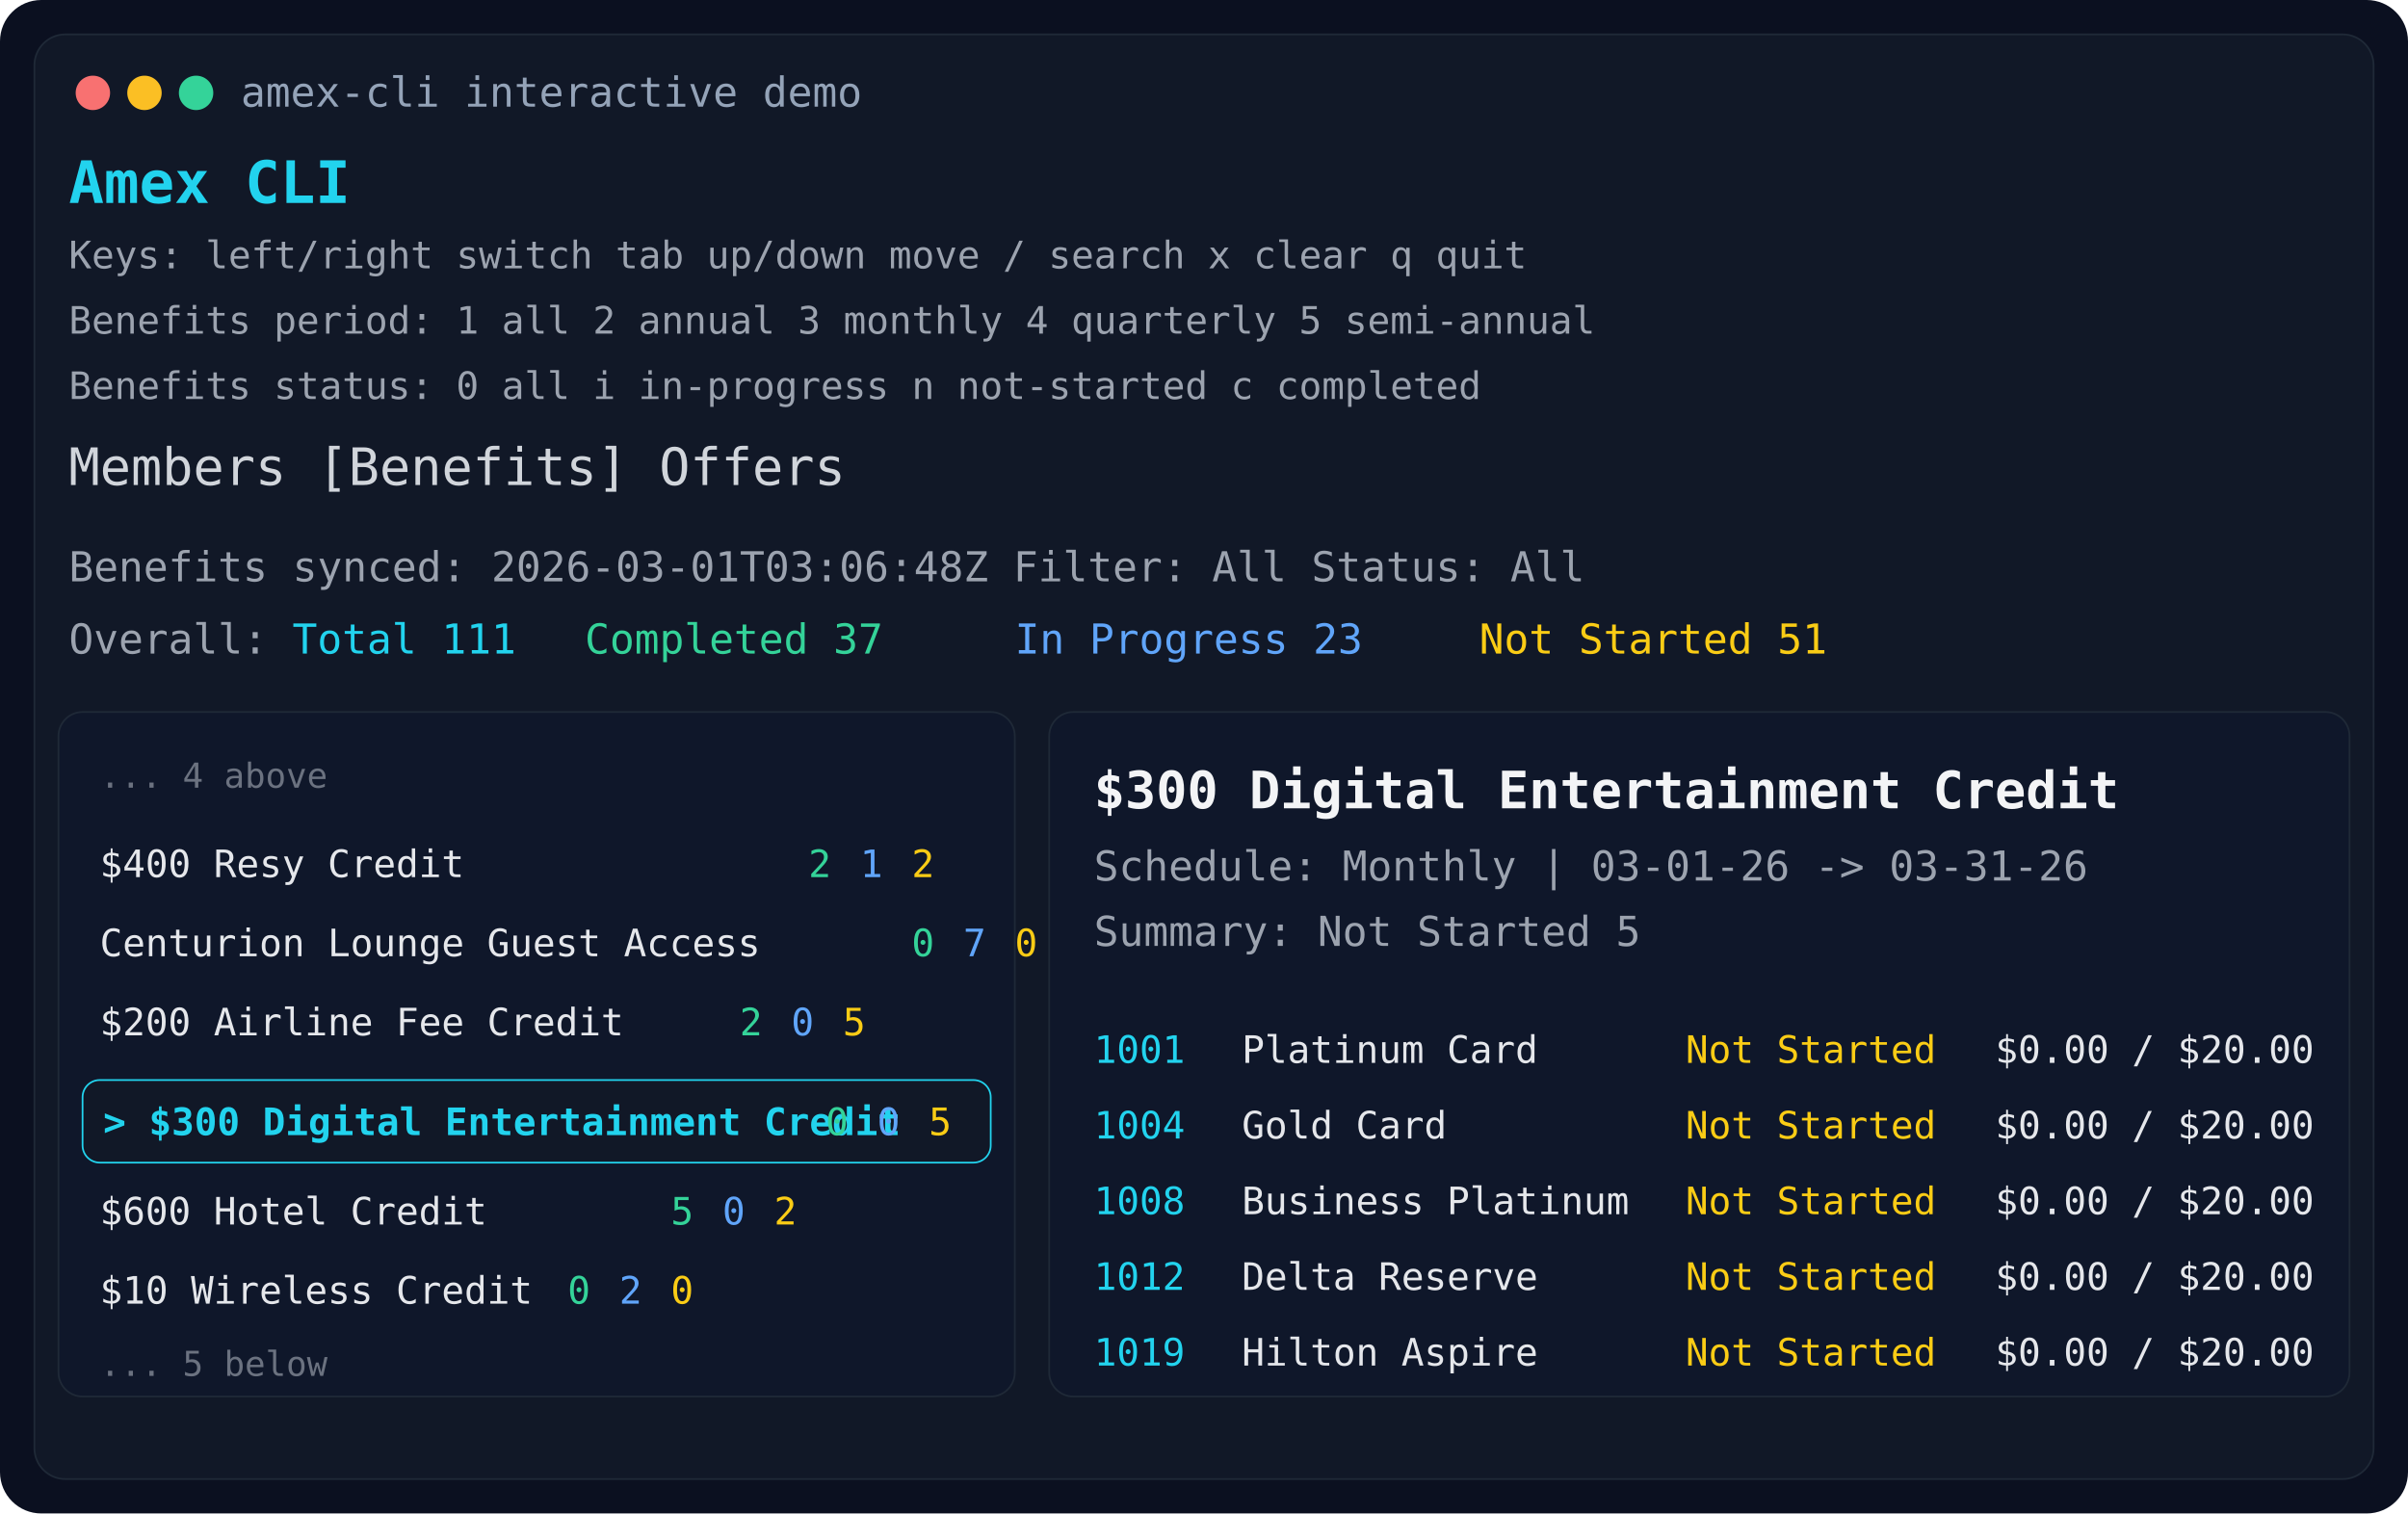
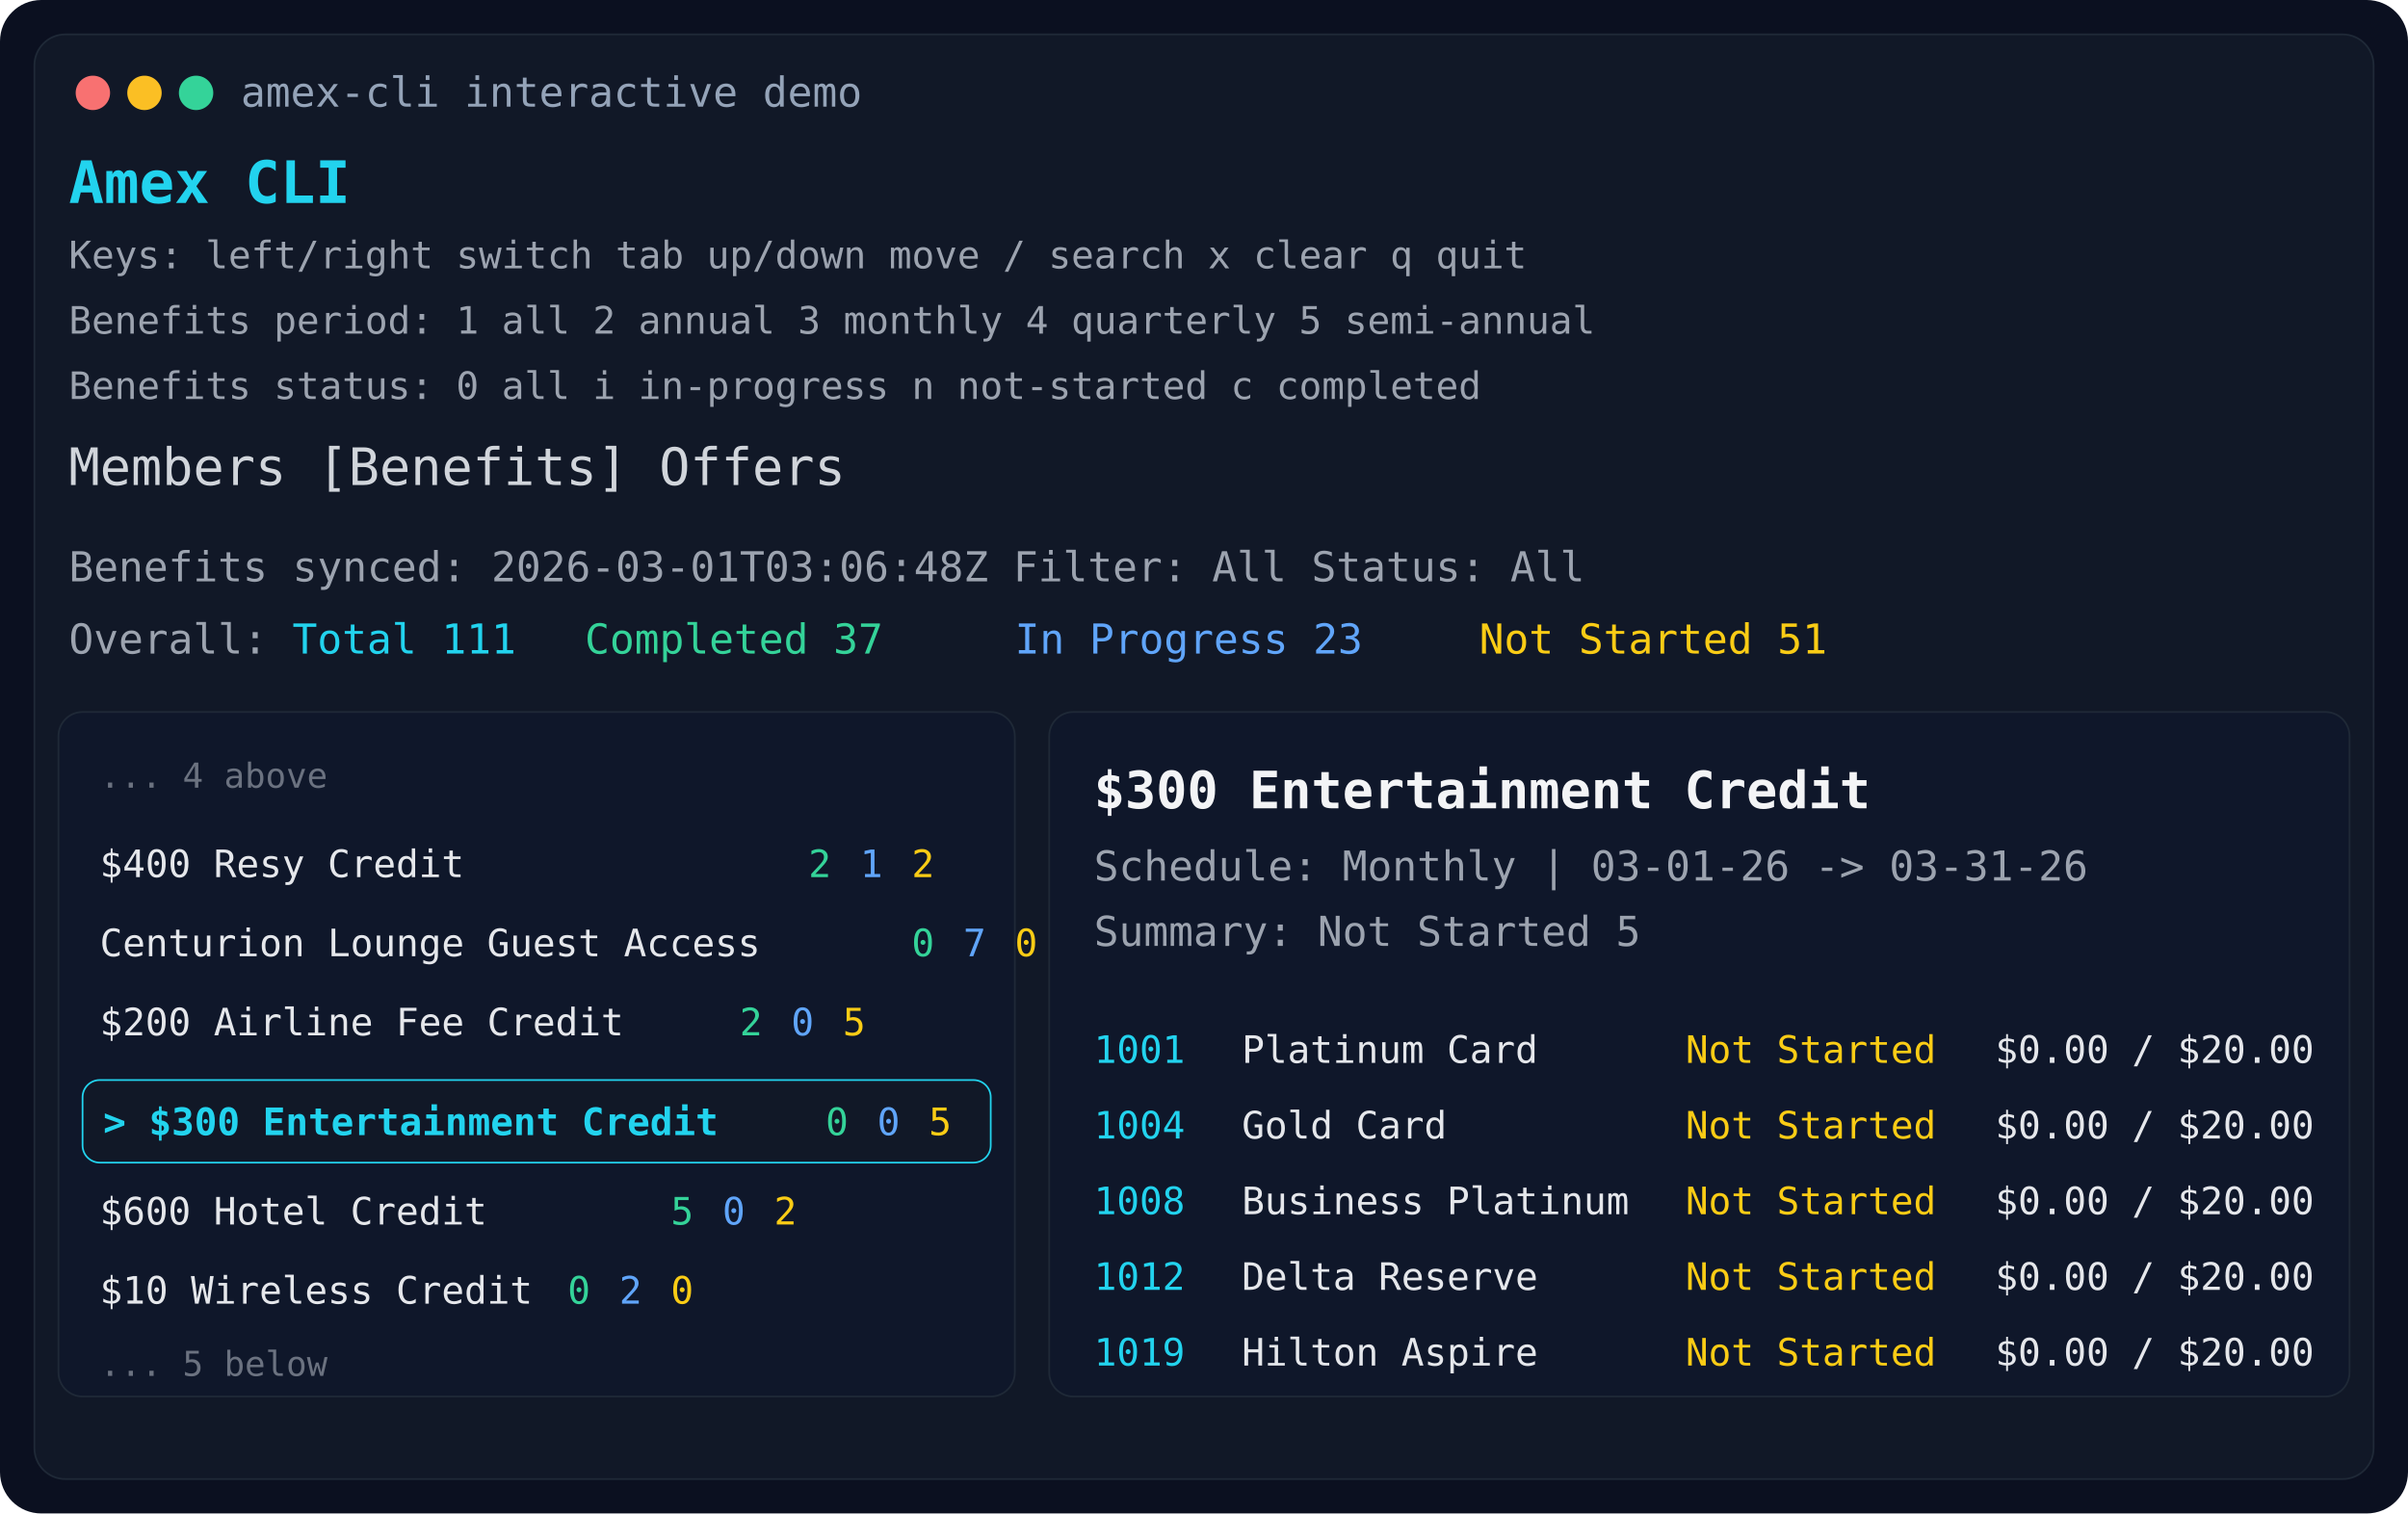
<svg xmlns="http://www.w3.org/2000/svg" width="1400" height="880" viewBox="0 0 1400 880" fill="none">
  <rect width="1400" height="880" rx="24" fill="#0B1020" />
  <rect x="20" y="20" width="1360" height="840" rx="18" fill="#111827" stroke="#1F2937" />
  <circle cx="54" cy="54" r="10" fill="#F87171" />
  <circle cx="84" cy="54" r="10" fill="#FBBF24" />
  <circle cx="114" cy="54" r="10" fill="#34D399" />
  <text x="140" y="62" fill="#94A3B8" font-family="Menlo, Monaco, Consolas, monospace" font-size="24">amex-cli interactive demo</text>
  <text x="40" y="118" fill="#22D3EE" font-family="Menlo, Monaco, Consolas, monospace" font-size="34" font-weight="700">Amex CLI</text>
  <text x="40" y="156" fill="#9CA3AF" font-family="Menlo, Monaco, Consolas, monospace" font-size="22">Keys: left/right switch tab   up/down move   / search   x clear   q quit</text>
  <text x="40" y="194" fill="#9CA3AF" font-family="Menlo, Monaco, Consolas, monospace" font-size="22">Benefits period: 1 all   2 annual   3 monthly   4 quarterly   5 semi-annual</text>
  <text x="40" y="232" fill="#9CA3AF" font-family="Menlo, Monaco, Consolas, monospace" font-size="22">Benefits status: 0 all   i in-progress   n not-started   c completed</text>
  <text x="40" y="282" fill="#D1D5DB" font-family="Menlo, Monaco, Consolas, monospace" font-size="30">Members   [Benefits]   Offers</text>
  <text x="40" y="338" fill="#9CA3AF" font-family="Menlo, Monaco, Consolas, monospace" font-size="24">Benefits synced: 2026-03-01T03:06:48Z   Filter: All   Status: All</text>
  <text x="40" y="380" fill="#9CA3AF" font-family="Menlo, Monaco, Consolas, monospace" font-size="24">Overall:</text>
  <text x="170" y="380" fill="#22D3EE" font-family="Menlo, Monaco, Consolas, monospace" font-size="24">Total 111</text>
  <text x="340" y="380" fill="#34D399" font-family="Menlo, Monaco, Consolas, monospace" font-size="24">Completed 37</text>
  <text x="590" y="380" fill="#60A5FA" font-family="Menlo, Monaco, Consolas, monospace" font-size="24">In Progress 23</text>
  <text x="860" y="380" fill="#FACC15" font-family="Menlo, Monaco, Consolas, monospace" font-size="24">Not Started 51</text>
  <rect x="34" y="414" width="556" height="398" rx="14" fill="#0F172A" stroke="#1F2937" />
  <rect x="610" y="414" width="756" height="398" rx="14" fill="#0F172A" stroke="#1F2937" />
  <text x="58" y="458" fill="#6B7280" font-family="Menlo, Monaco, Consolas, monospace" font-size="20">... 4 above</text>
  <text x="58" y="510" fill="#E5E7EB" font-family="Menlo, Monaco, Consolas, monospace" font-size="22">$400 Resy Credit</text>
  <text x="470" y="510" fill="#34D399" font-family="Menlo, Monaco, Consolas, monospace" font-size="22">2</text>
  <text x="500" y="510" fill="#60A5FA" font-family="Menlo, Monaco, Consolas, monospace" font-size="22">1</text>
  <text x="530" y="510" fill="#FACC15" font-family="Menlo, Monaco, Consolas, monospace" font-size="22">2</text>
  <text x="58" y="556" fill="#E5E7EB" font-family="Menlo, Monaco, Consolas, monospace" font-size="22">Centurion Lounge Guest Access</text>
  <text x="530" y="556" fill="#34D399" font-family="Menlo, Monaco, Consolas, monospace" font-size="22">0</text>
  <text x="560" y="556" fill="#60A5FA" font-family="Menlo, Monaco, Consolas, monospace" font-size="22">7</text>
  <text x="590" y="556" fill="#FACC15" font-family="Menlo, Monaco, Consolas, monospace" font-size="22">0</text>
  <text x="58" y="602" fill="#E5E7EB" font-family="Menlo, Monaco, Consolas, monospace" font-size="22">$200 Airline Fee Credit</text>
  <text x="430" y="602" fill="#34D399" font-family="Menlo, Monaco, Consolas, monospace" font-size="22">2</text>
  <text x="460" y="602" fill="#60A5FA" font-family="Menlo, Monaco, Consolas, monospace" font-size="22">0</text>
  <text x="490" y="602" fill="#FACC15" font-family="Menlo, Monaco, Consolas, monospace" font-size="22">5</text>
  <rect x="48" y="628" width="528" height="48" rx="10" fill="#111827" stroke="#22D3EE" />
-   <text x="60" y="660" fill="#22D3EE" font-family="Menlo, Monaco, Consolas, monospace" font-size="22" font-weight="700">&gt; $300 Digital Entertainment Credit</text>
+   <text x="60" y="660" fill="#22D3EE" font-family="Menlo, Monaco, Consolas, monospace" font-size="22" font-weight="700">&gt; $300 Entertainment Credit</text>
  <text x="480" y="660" fill="#34D399" font-family="Menlo, Monaco, Consolas, monospace" font-size="22">0</text>
  <text x="510" y="660" fill="#60A5FA" font-family="Menlo, Monaco, Consolas, monospace" font-size="22">0</text>
  <text x="540" y="660" fill="#FACC15" font-family="Menlo, Monaco, Consolas, monospace" font-size="22">5</text>
  <text x="58" y="712" fill="#E5E7EB" font-family="Menlo, Monaco, Consolas, monospace" font-size="22">$600 Hotel Credit</text>
  <text x="390" y="712" fill="#34D399" font-family="Menlo, Monaco, Consolas, monospace" font-size="22">5</text>
  <text x="420" y="712" fill="#60A5FA" font-family="Menlo, Monaco, Consolas, monospace" font-size="22">0</text>
  <text x="450" y="712" fill="#FACC15" font-family="Menlo, Monaco, Consolas, monospace" font-size="22">2</text>
  <text x="58" y="758" fill="#E5E7EB" font-family="Menlo, Monaco, Consolas, monospace" font-size="22">$10 Wireless Credit</text>
  <text x="330" y="758" fill="#34D399" font-family="Menlo, Monaco, Consolas, monospace" font-size="22">0</text>
  <text x="360" y="758" fill="#60A5FA" font-family="Menlo, Monaco, Consolas, monospace" font-size="22">2</text>
  <text x="390" y="758" fill="#FACC15" font-family="Menlo, Monaco, Consolas, monospace" font-size="22">0</text>
  <text x="58" y="800" fill="#6B7280" font-family="Menlo, Monaco, Consolas, monospace" font-size="20">... 5 below</text>
-   <text x="636" y="470" fill="#F3F4F6" font-family="Menlo, Monaco, Consolas, monospace" font-size="30" font-weight="700">$300 Digital Entertainment Credit</text>
+   <text x="636" y="470" fill="#F3F4F6" font-family="Menlo, Monaco, Consolas, monospace" font-size="30" font-weight="700">$300 Entertainment Credit</text>
  <text x="636" y="512" fill="#9CA3AF" font-family="Menlo, Monaco, Consolas, monospace" font-size="24">Schedule: Monthly   |   03-01-26 -&gt; 03-31-26</text>
  <text x="636" y="550" fill="#9CA3AF" font-family="Menlo, Monaco, Consolas, monospace" font-size="24">Summary: Not Started 5</text>
  <text x="636" y="618" fill="#22D3EE" font-family="Menlo, Monaco, Consolas, monospace" font-size="22">1001</text>
  <text x="722" y="618" fill="#E5E7EB" font-family="Menlo, Monaco, Consolas, monospace" font-size="22">Platinum Card</text>
  <text x="980" y="618" fill="#FACC15" font-family="Menlo, Monaco, Consolas, monospace" font-size="22">Not Started</text>
  <text x="1160" y="618" fill="#E5E7EB" font-family="Menlo, Monaco, Consolas, monospace" font-size="22">$0.00 / $20.00</text>
  <text x="636" y="662" fill="#22D3EE" font-family="Menlo, Monaco, Consolas, monospace" font-size="22">1004</text>
  <text x="722" y="662" fill="#E5E7EB" font-family="Menlo, Monaco, Consolas, monospace" font-size="22">Gold Card</text>
  <text x="980" y="662" fill="#FACC15" font-family="Menlo, Monaco, Consolas, monospace" font-size="22">Not Started</text>
  <text x="1160" y="662" fill="#E5E7EB" font-family="Menlo, Monaco, Consolas, monospace" font-size="22">$0.00 / $20.00</text>
  <text x="636" y="706" fill="#22D3EE" font-family="Menlo, Monaco, Consolas, monospace" font-size="22">1008</text>
  <text x="722" y="706" fill="#E5E7EB" font-family="Menlo, Monaco, Consolas, monospace" font-size="22">Business Platinum</text>
  <text x="980" y="706" fill="#FACC15" font-family="Menlo, Monaco, Consolas, monospace" font-size="22">Not Started</text>
  <text x="1160" y="706" fill="#E5E7EB" font-family="Menlo, Monaco, Consolas, monospace" font-size="22">$0.00 / $20.00</text>
  <text x="636" y="750" fill="#22D3EE" font-family="Menlo, Monaco, Consolas, monospace" font-size="22">1012</text>
  <text x="722" y="750" fill="#E5E7EB" font-family="Menlo, Monaco, Consolas, monospace" font-size="22">Delta Reserve</text>
  <text x="980" y="750" fill="#FACC15" font-family="Menlo, Monaco, Consolas, monospace" font-size="22">Not Started</text>
  <text x="1160" y="750" fill="#E5E7EB" font-family="Menlo, Monaco, Consolas, monospace" font-size="22">$0.00 / $20.00</text>
  <text x="636" y="794" fill="#22D3EE" font-family="Menlo, Monaco, Consolas, monospace" font-size="22">1019</text>
  <text x="722" y="794" fill="#E5E7EB" font-family="Menlo, Monaco, Consolas, monospace" font-size="22">Hilton Aspire</text>
  <text x="980" y="794" fill="#FACC15" font-family="Menlo, Monaco, Consolas, monospace" font-size="22">Not Started</text>
  <text x="1160" y="794" fill="#E5E7EB" font-family="Menlo, Monaco, Consolas, monospace" font-size="22">$0.00 / $20.00</text>
</svg>
